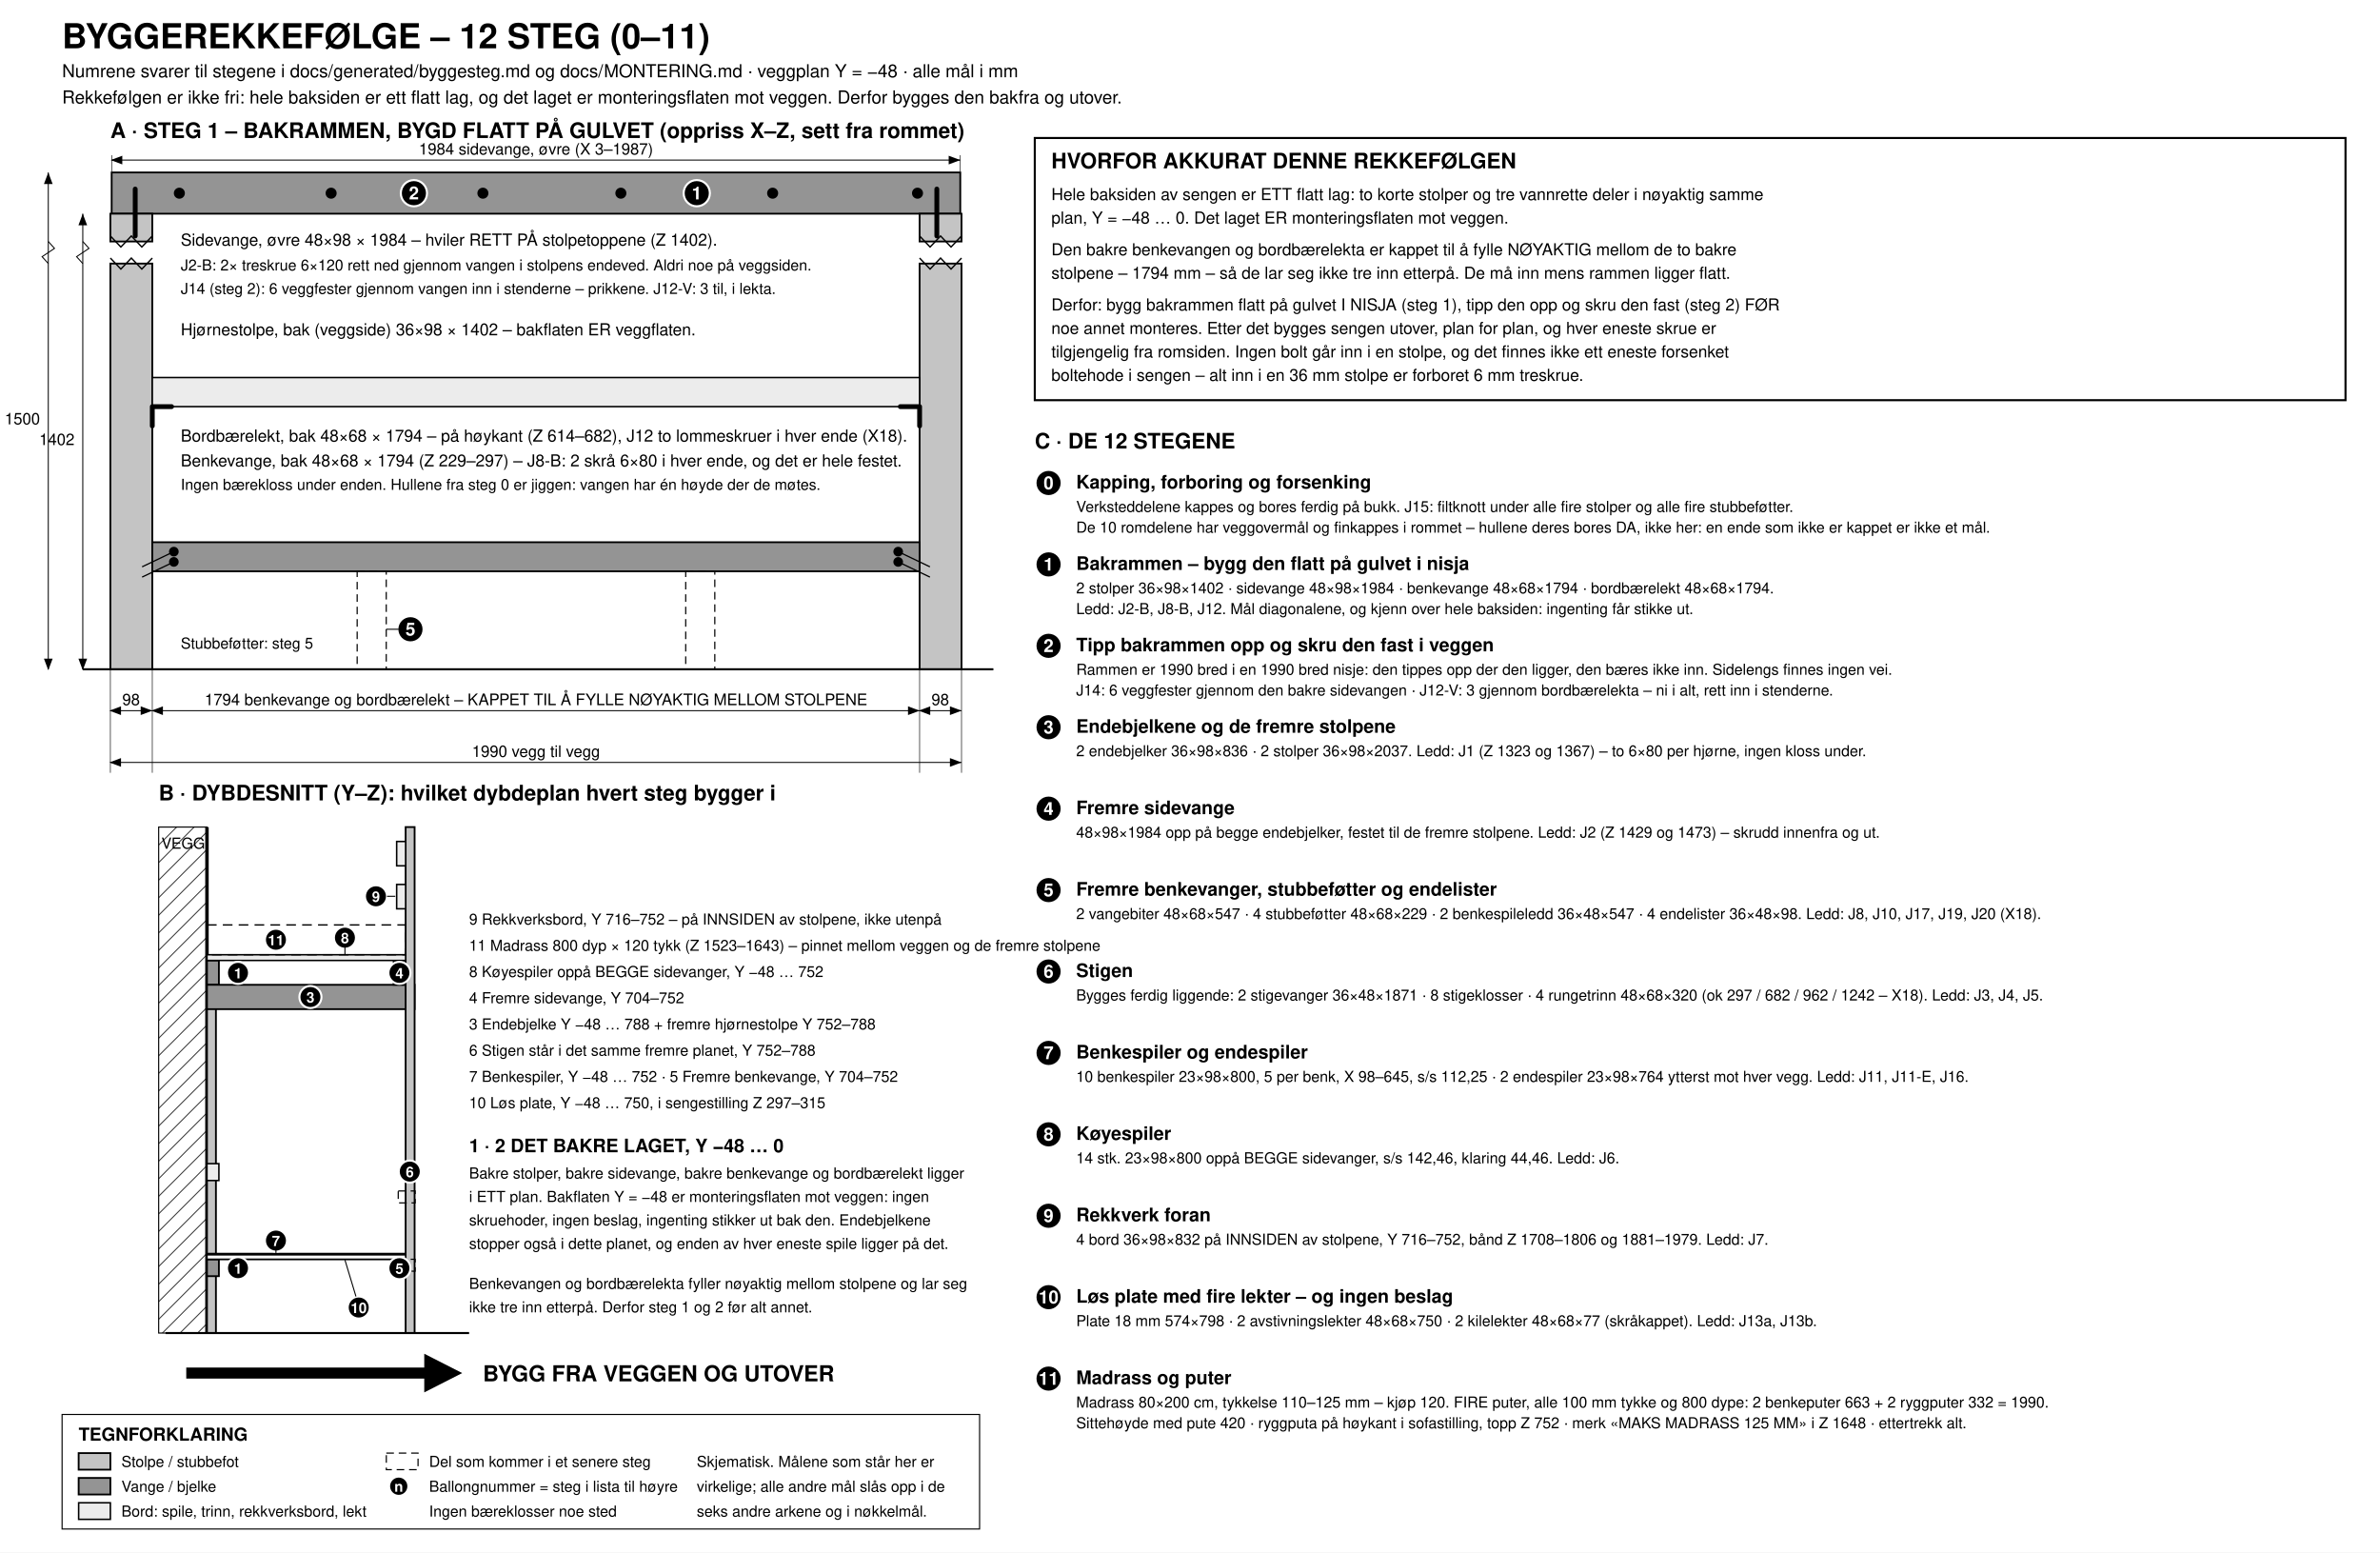
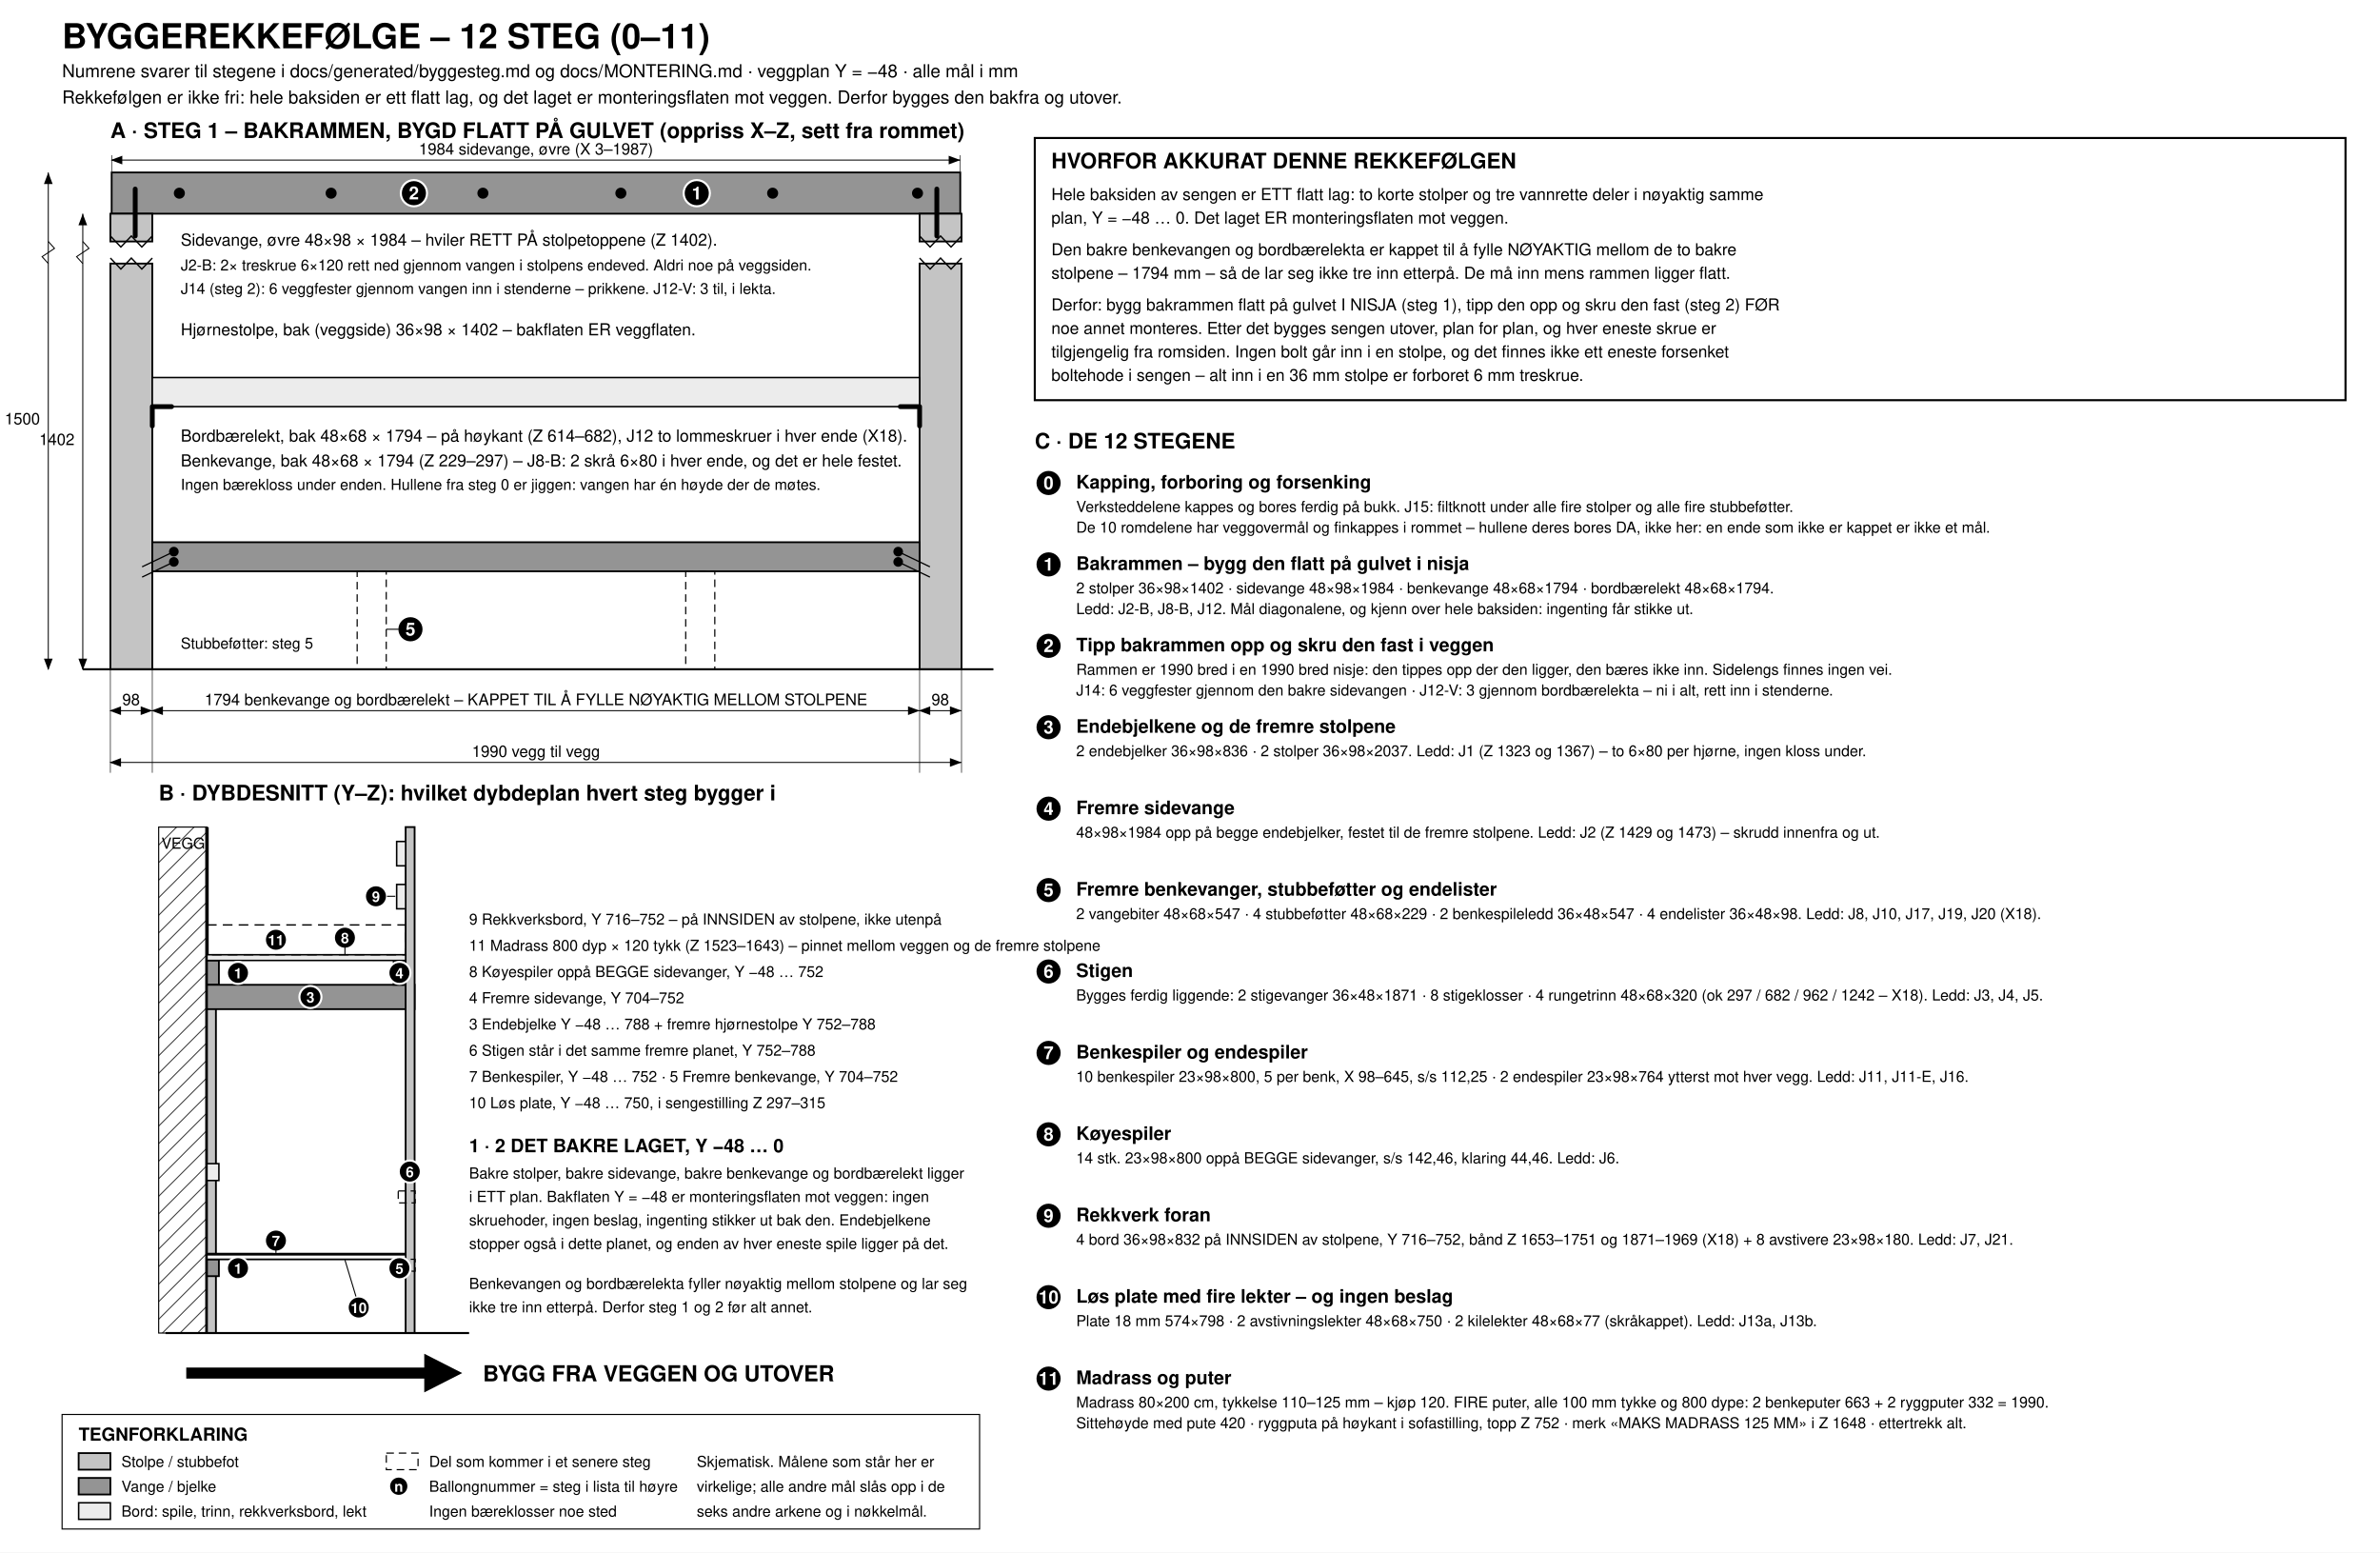
<svg xmlns="http://www.w3.org/2000/svg" viewBox="0 150 3450 2250" width="1600">
  <defs>
    <marker id="aE" markerWidth="13" markerHeight="10" refX="12" refY="4.5" orient="auto">
      <path d="M0,0 L12,4.5 L0,9 z" fill="#000" />
    </marker>
    <marker id="aS" markerWidth="13" markerHeight="10" refX="1" refY="4.5" orient="auto">
      <path d="M12,0 L0,4.5 L12,9 z" fill="#000" />
    </marker>
    <pattern id="wallh" width="18" height="18" patternUnits="userSpaceOnUse" patternTransform="rotate(45)">
      <rect width="18" height="18" fill="#fff" />
      <line x1="0" y1="0" x2="0" y2="18" stroke="#000" stroke-width="2" />
    </pattern>
    <pattern id="hatch" width="14" height="14" patternUnits="userSpaceOnUse" patternTransform="rotate(45)">
      <rect width="14" height="14" fill="#dcdcdc" />
      <line x1="0" y1="0" x2="0" y2="14" stroke="#000" stroke-width="1.7" />
    </pattern>
  </defs>
  <style>
    svg  { background:#fff; }
    text { font-family:Helvetica,Arial,sans-serif; fill:#000; font-size:24px; }
    .ttl { font-size:50px; font-weight:bold; }
    .sub { font-size:26px; }
    .pt  { font-size:31px; font-weight:bold; }
    .st  { font-size:27px; font-weight:bold; }
    .lbl { font-size:24px; }
    .sml { font-size:22px; }
    .dm  { font-size:23px; }
    .leg { font-size:26px; font-weight:bold; }
    .arrowlbl { font-size:32px; font-weight:bold; }
    .bal   { fill:#000; stroke:#fff; stroke-width:3; }
    .baln  { font-size:26px; font-weight:bold; fill:#fff; }
    .baln2 { font-size:21px; font-weight:bold; fill:#fff; }
    .pst { fill:#c4c4c4; stroke:#000; stroke-width:2.6; }
    .rai { fill:#949494; stroke:#000; stroke-width:2.6; }
    .brd { fill:#ececec; stroke:#000; stroke-width:2.2; }
    .blk { fill:url(#hatch); stroke:#000; stroke-width:2.2; }
    .pnl { fill:#fbfbfb; stroke:#000; stroke-width:2.2; }
    .gho { fill:none; stroke:#000; stroke-width:1.7; stroke-dasharray:11 7; }
    .mat { fill:none; stroke:#000; stroke-width:2; stroke-dasharray:14 9; }
    .wall{ fill:url(#wallh); stroke:#000; stroke-width:1.6; }
    .wallface { stroke:#000; stroke-width:5; }
    .dim { fill:none; stroke:#000; stroke-width:1.4; }
    .ext { fill:none; stroke:#000; stroke-width:0.9; }
    .ldr { fill:none; stroke:#000; stroke-width:1.5; }
    .grd { stroke:#000; stroke-width:3; }
    .scr { fill:#000; stroke:none; }
    .scrl{ fill:none; stroke:#000; stroke-width:1.8; }
    .stll{ fill:none; stroke:#000; stroke-width:7; stroke-linejoin:round; stroke-linecap:round; }
    .bigarrow { stroke:#000; stroke-width:16; }
    .legbox { fill:none; stroke:#000; stroke-width:1.6; }
    .notebox{ fill:#fff; stroke:#000; stroke-width:3; }
    .brk { fill:none; stroke:#000; stroke-width:2; }
  </style>
  <rect x="0" y="150" width="3450" height="2250" fill="#ffffff" />
  <text x="90" y="220" class="ttl">BYGGEREKKEFØLGE – 12 STEG (0–11)</text>
  <text x="90" y="262" class="sub">Numrene svarer til stegene i docs/generated/byggesteg.md og docs/MONTERING.md · veggplan Y = −48 · alle mål i mm</text>
  <text x="90" y="300" class="sub">Rekkefølgen er ikke fri: hele baksiden er ett flatt lag, og det laget er monteringsflaten mot veggen. Derfor bygges den bakfra og utover.</text>
  <text x="160" y="350" class="pt" text-anchor="start">A · STEG 1 – BAKRAMMEN, BYGD FLATT PÅ GULVET (oppriss X–Z, sett fra rommet)</text>
  <line x1="161.86" y1="399" x2="161.86" y2="375" class="ext" />
  <line x1="1392" y1="399" x2="1392" y2="375" class="ext" />
  <line x1="161.86" y1="382" x2="1392" y2="382" class="dim" marker-start="url(#aS)" marker-end="url(#aE)" />
  <text x="777" y="374" class="dm" text-anchor="middle">1984  sidevange, øvre (X 3–1987)</text>
  <rect x="161.86" y="399.94" width="1230.14" height="59.76" class="rai" />
  <rect x="160" y="459.7" width="60.76" height="40.3" class="pst" />
  <rect x="160" y="532" width="60.76" height="588" class="pst" />
  <polyline points="160,492 175.19,508 190.38,492 205.57,508 220.76,492" class="brk" />
  <polyline points="160,524 175.19,540 190.38,524 205.57,540 220.76,524" class="brk" />
  <rect x="1333.04" y="459.7" width="60.76" height="40.3" class="pst" />
  <rect x="1333.04" y="532" width="60.76" height="588" class="pst" />
  <polyline points="1333.04,492 1348.23,508 1363.42,492 1378.61,508 1393.8,492" class="brk" />
  <polyline points="1333.04,524 1348.23,540 1363.42,524 1378.61,540 1393.8,524" class="brk" />
  <rect x="220.76" y="697.16" width="1112.28" height="42.16" class="brd" />
  <rect x="220.76" y="935.86" width="1112.28" height="42.16" class="rai" />
  <rect x="517.74" y="978.02" width="42.16" height="141.98" class="gho" />
  <rect x="994" y="978.02" width="42.16" height="141.98" class="gho" />
  <line x1="120" y1="1120" x2="1440" y2="1120" class="grd" />
  <line x1="196" y1="492" x2="196" y2="424" class="stll" />
  <line x1="1358" y1="492" x2="1358" y2="424" class="stll" />
  <circle cx="260" cy="430" r="8" class="scr" />
  <circle cx="480" cy="430" r="8" class="scr" />
  <circle cx="700" cy="430" r="8" class="scr" />
  <circle cx="900" cy="430" r="8" class="scr" />
  <circle cx="1120" cy="430" r="8" class="scr" />
  <circle cx="1330" cy="430" r="8" class="scr" />
  <line x1="252" y1="949.5" x2="206" y2="971.5" class="scrl" />
  <circle cx="252" cy="949.5" r="7" class="scr" />
  <line x1="252" y1="964.38" x2="206" y2="986.38" class="scrl" />
  <circle cx="252" cy="964.38" r="7" class="scr" />
  <line x1="1302" y1="949.5" x2="1348" y2="971.5" class="scrl" />
  <circle cx="1302" cy="949.5" r="7" class="scr" />
  <line x1="1302" y1="964.38" x2="1348" y2="986.38" class="scrl" />
  <circle cx="1302" cy="964.38" r="7" class="scr" />
  <polyline points="248.76,739.32 220.76,739.32 220.76,767.32" class="stll" />
  <polyline points="1305.04,739.32 1333.04,739.32 1333.04,767.32" class="stll" />
  <circle cx="600" cy="430" r="19" class="bal" />
  <text x="600" y="439" class="baln" text-anchor="middle">2</text>
  <circle cx="1010" cy="430" r="19" class="bal" />
  <text x="1010" y="439" class="baln" text-anchor="middle">1</text>
  <circle cx="595" cy="1062" r="19" class="bal" />
  <text x="595" y="1071" class="baln" text-anchor="middle">5</text>
  <line x1="578" y1="1062" x2="560" y2="1062" class="ldr" />
  <text x="262" y="506" class="lbl" text-anchor="start">Sidevange, øvre 48×98 × 1984 – hviler RETT PÅ stolpetoppene (Z 1402).</text>
  <text x="262" y="542" class="sml" text-anchor="start">J2-B: 2× treskrue 6×120 rett ned gjennom vangen i stolpens endeved. Aldri noe på veggsiden.</text>
  <text x="262" y="576" class="sml" text-anchor="start">J14 (steg 2): 6 veggfester gjennom vangen inn i stenderne – prikkene. J12-V: 3 til, i lekta.</text>
  <text x="262" y="636" class="lbl" text-anchor="start">Hjørnestolpe, bak (veggside) 36×98 × 1402 – bakflaten ER veggflaten.</text>
  <text x="262" y="790" class="lbl" text-anchor="start">Bordbærelekt, bak 48×68 × 1794 – på høykant (Z 614–682), J12 to lommeskruer i hver ende (X18).</text>
  <text x="262" y="826" class="lbl" text-anchor="start">Benkevange, bak 48×68 × 1794 (Z 229–297) – J8-B: 2 skrå 6×80 i hver ende, og det er hele festet.</text>
  <text x="262" y="860" class="sml" text-anchor="start">Ingen bærekloss under enden. Hullene fra steg 0 er jiggen: vangen har én høyde der de møtes.</text>
  <text x="262" y="1090" class="sml" text-anchor="start">Stubbeføtter: steg 5</text>
  <line x1="160" y1="1120" x2="160" y2="1270" class="ext" />
  <line x1="220.76" y1="1120" x2="220.76" y2="1270" class="ext" />
  <line x1="1333.04" y1="1120" x2="1333.04" y2="1270" class="ext" />
  <line x1="1393.8" y1="1120" x2="1393.8" y2="1270" class="ext" />
  <line x1="160" y1="1180" x2="220.76" y2="1180" class="dim" marker-start="url(#aS)" marker-end="url(#aE)" />
  <text x="190" y="1172" class="dm" text-anchor="middle">98</text>
  <line x1="220.76" y1="1180" x2="1333.04" y2="1180" class="dim" marker-start="url(#aS)" marker-end="url(#aE)" />
  <text x="777" y="1172" class="dm" text-anchor="middle">1794  benkevange og bordbærelekt – KAPPET TIL Å FYLLE NØYAKTIG MELLOM STOLPENE</text>
  <line x1="1333.04" y1="1180" x2="1393.8" y2="1180" class="dim" marker-start="url(#aS)" marker-end="url(#aE)" />
  <text x="1363" y="1172" class="dm" text-anchor="middle">98</text>
  <line x1="160" y1="1255" x2="1393.8" y2="1255" class="dim" marker-start="url(#aS)" marker-end="url(#aE)" />
  <text x="777" y="1247" class="dm" text-anchor="middle">1990  vegg til vegg</text>
  <line x1="120" y1="1120" x2="120" y2="459.7" class="dim" marker-start="url(#aS)" marker-end="url(#aE)" />
  <polyline points="120,532 111,522 129,510 120,500" class="dim" />
  <text x="108" y="795" class="dm" text-anchor="end">1402</text>
  <line x1="70" y1="1120" x2="70" y2="399.94" class="dim" marker-start="url(#aS)" marker-end="url(#aE)" />
  <polyline points="70,532 61,522 79,510 70,500" class="dim" />
  <text x="58" y="765" class="dm" text-anchor="end">1500</text>
  <text x="230" y="1310" class="pt" text-anchor="start">B · DYBDESNITT (Y–Z): hvilket dybdeplan hvert steg bygger i</text>
  <rect x="230" y="1348.68" width="70" height="733.32" class="wall" />
  <line x1="300" y1="1348.68" x2="300" y2="2082" class="wallface" />
  <text x="234" y="1380" class="sml" text-anchor="start">VEGG</text>
  <rect x="300" y="1577.28" width="13" height="504.72" class="pst" />
  <rect x="300" y="1541.98" width="17.3" height="35.3" class="rai" />
  <rect x="300" y="1975.08" width="17.3" height="24.48" class="rai" />
  <rect x="300" y="1836.48" width="17.3" height="24.48" class="brd" />
  <rect x="300" y="1577.28" width="301" height="35.3" class="rai" />
  <rect x="588" y="1348.68" width="13" height="733.32" class="pst" />
  <rect x="570.7" y="1541.98" width="17.3" height="35.3" class="rai" />
  <rect x="570.7" y="1975.08" width="17.3" height="24.48" class="rai" />
  <rect x="577.28" y="1975.08" width="24.48" height="17.28" class="gho" />
  <rect x="577.28" y="1876.08" width="24.48" height="17.28" class="gho" />
  <rect x="300" y="1966.8" width="288" height="8.28" class="brd" />
  <rect x="300" y="1533.72" width="288" height="8.28" class="brd" />
  <rect x="300" y="1490.52" width="288" height="43.2" class="mat" />
  <rect x="575" y="1431.84" width="13" height="35.3" class="brd" />
  <rect x="575" y="1369.56" width="13" height="35.3" class="brd" />
  <rect x="300" y="1968.6" width="288" height="6.5" class="pnl" />
  <line x1="240" y1="2082" x2="680" y2="2082" class="grd" />
  <circle cx="345" cy="1560" r="16" class="bal" />
  <text x="345" y="1568" class="baln2" text-anchor="middle">1</text>
  <circle cx="345" cy="1988" r="16" class="bal" />
  <text x="345" y="1996" class="baln2" text-anchor="middle">1</text>
  <circle cx="450" cy="1595" r="16" class="bal" />
  <text x="450" y="1603" class="baln2" text-anchor="middle">3</text>
  <circle cx="579" cy="1560" r="16" class="bal" />
  <text x="579" y="1568" class="baln2" text-anchor="middle">4</text>
  <circle cx="579" cy="1988" r="16" class="bal" />
  <text x="579" y="1996" class="baln2" text-anchor="middle">5</text>
  <circle cx="594" cy="1848" r="16" class="bal" />
  <text x="594" y="1856" class="baln2" text-anchor="middle">6</text>
  <circle cx="400" cy="1948" r="16" class="bal" />
  <text x="400" y="1956" class="baln2" text-anchor="middle">7</text>
  <line x1="400" y1="1958" x2="400" y2="1966" class="ldr" />
  <circle cx="500" cy="1509" r="16" class="bal" />
  <text x="500" y="1517" class="baln2" text-anchor="middle">8</text>
  <line x1="500" y1="1519" x2="500" y2="1534" class="ldr" />
  <circle cx="545" cy="1449" r="16" class="bal" />
  <text x="545" y="1457" class="baln2" text-anchor="middle">9</text>
  <line x1="561" y1="1449" x2="573" y2="1449" class="ldr" />
  <circle cx="520" cy="2045" r="16" class="bal" />
  <text x="520" y="2053" class="baln2" text-anchor="middle">10</text>
  <line x1="516" y1="2029" x2="500" y2="1976" class="ldr" />
  <circle cx="400" cy="1512" r="16" class="bal" />
  <text x="400" y="1520" class="baln2" text-anchor="middle">11</text>
  <text x="680" y="1490" class="sml" text-anchor="start">9   Rekkverksbord, Y 716–752 – på INNSIDEN av stolpene, ikke utenpå</text>
  <text x="680" y="1528" class="sml" text-anchor="start">11  Madrass 800 dyp × 120 tykk (Z 1523–1643) – pinnet mellom veggen og de fremre stolpene</text>
  <text x="680" y="1566" class="sml" text-anchor="start">8   Køyespiler oppå BEGGE sidevanger, Y −48 … 752</text>
  <text x="680" y="1604" class="sml" text-anchor="start">4   Fremre sidevange, Y 704–752</text>
  <text x="680" y="1642" class="sml" text-anchor="start">3   Endebjelke Y −48 … 788 + fremre hjørnestolpe Y 752–788</text>
  <text x="680" y="1680" class="sml" text-anchor="start">6   Stigen står i det samme fremre planet, Y 752–788</text>
  <text x="680" y="1718" class="sml" text-anchor="start">7   Benkespiler, Y −48 … 752 · 5 Fremre benkevange, Y 704–752</text>
  <text x="680" y="1756" class="sml" text-anchor="start">10  Løs plate, Y −48 … 750, i sengestilling Z 297–315</text>
  <text x="680" y="1820" class="st" text-anchor="start">1 · 2   DET BAKRE LAGET, Y −48 … 0</text>
  <text x="680" y="1858" class="sml" text-anchor="start">Bakre stolper, bakre sidevange, bakre benkevange og bordbærelekt ligger</text>
  <text x="680" y="1892" class="sml" text-anchor="start">i ETT plan. Bakflaten Y = −48 er monteringsflaten mot veggen: ingen</text>
  <text x="680" y="1926" class="sml" text-anchor="start">skruehoder, ingen beslag, ingenting stikker ut bak den. Endebjelkene</text>
  <text x="680" y="1960" class="sml" text-anchor="start">stopper også i dette planet, og enden av hver eneste spile ligger på det.</text>
  <text x="680" y="2018" class="sml" text-anchor="start">Benkevangen og bordbærelekta fyller nøyaktig mellom stolpene og lar seg</text>
  <text x="680" y="2052" class="sml" text-anchor="start">ikke tre inn etterpå. Derfor steg 1 og 2 før alt annet.</text>
  <line x1="270" y1="2140" x2="620" y2="2140" class="bigarrow" />
  <polygon points="670,2140 615,2112 615,2168" class="scr" />
  <text x="700" y="2152" class="arrowlbl" text-anchor="start">BYGG FRA VEGGEN OG UTOVER</text>
  <rect x="1500" y="350" width="1900" height="380" class="notebox" />
  <text x="1524" y="394" class="pt" text-anchor="start">HVORFOR AKKURAT DENNE REKKEFØLGEN</text>
  <text x="1524" y="440" class="lbl" text-anchor="start">Hele baksiden av sengen er ETT flatt lag: to korte stolper og tre vannrette deler i nøyaktig samme</text>
  <text x="1524" y="474" class="lbl" text-anchor="start">plan, Y = −48 … 0. Det laget ER monteringsflaten mot veggen.</text>
  <text x="1524" y="520" class="lbl" text-anchor="start">Den bakre benkevangen og bordbærelekta er kappet til å fylle NØYAKTIG mellom de to bakre</text>
  <text x="1524" y="554" class="lbl" text-anchor="start">stolpene – 1794 mm – så de lar seg ikke tre inn etterpå. De må inn mens rammen ligger flatt.</text>
  <text x="1524" y="600" class="lbl" text-anchor="start">Derfor: bygg bakrammen flatt på gulvet I NISJA (steg 1), tipp den opp og skru den fast (steg 2) FØR</text>
  <text x="1524" y="634" class="lbl" text-anchor="start">noe annet monteres. Etter det bygges sengen utover, plan for plan, og hver eneste skrue er</text>
  <text x="1524" y="668" class="lbl" text-anchor="start">tilgjengelig fra romsiden. Ingen bolt går inn i en stolpe, og det finnes ikke ett eneste forsenket</text>
  <text x="1524" y="702" class="lbl" text-anchor="start">boltehode i sengen – alt inn i en 36 mm stolpe er forboret 6 mm treskrue.</text>
  <text x="1500" y="800" class="pt" text-anchor="start">C · DE 12 STEGENE</text>
  <circle cx="1520" cy="850" r="19" class="bal" />
  <text x="1520" y="859" class="baln" text-anchor="middle">0</text>
  <text x="1560" y="858" class="st" text-anchor="start">Kapping, forboring og forsenking</text>
  <text x="1560" y="892" class="sml" text-anchor="start">Verksteddelene kappes og bores ferdig på bukk. J15: filtknott under alle fire stolper og alle fire stubbeføtter.</text>
  <text x="1560" y="922" class="sml" text-anchor="start">De 10 romdelene har veggovermål og finkappes i rommet – hullene deres bores DA, ikke her: en ende som ikke er kappet er ikke et mål.</text>
  <circle cx="1520" cy="968" r="19" class="bal" />
  <text x="1520" y="977" class="baln" text-anchor="middle">1</text>
  <text x="1560" y="976" class="st" text-anchor="start">Bakrammen – bygg den flatt på gulvet i nisja</text>
  <text x="1560" y="1010" class="sml" text-anchor="start">2 stolper 36×98×1402 · sidevange 48×98×1984 · benkevange 48×68×1794 · bordbærelekt 48×68×1794.</text>
  <text x="1560" y="1040" class="sml" text-anchor="start">Ledd: J2-B, J8-B, J12.  Mål diagonalene, og kjenn over hele baksiden: ingenting får stikke ut.</text>
  <circle cx="1520" cy="1086" r="19" class="bal" />
  <text x="1520" y="1095" class="baln" text-anchor="middle">2</text>
  <text x="1560" y="1094" class="st" text-anchor="start">Tipp bakrammen opp og skru den fast i veggen</text>
  <text x="1560" y="1128" class="sml" text-anchor="start">Rammen er 1990 bred i en 1990 bred nisje: den tippes opp der den ligger, den bæres ikke inn. Sidelengs finnes ingen vei.</text>
  <text x="1560" y="1158" class="sml" text-anchor="start">J14: 6 veggfester gjennom den bakre sidevangen · J12-V: 3 gjennom bordbærelekta – ni i alt, rett inn i stenderne.</text>
  <circle cx="1520" cy="1204" r="19" class="bal" />
  <text x="1520" y="1213" class="baln" text-anchor="middle">3</text>
  <text x="1560" y="1212" class="st" text-anchor="start">Endebjelkene og de fremre stolpene</text>
  <text x="1560" y="1246" class="sml" text-anchor="start">2 endebjelker 36×98×836 · 2 stolper 36×98×2037. Ledd: J1 (Z 1323 og 1367) – to 6×80 per hjørne, ingen kloss under.</text>
  <circle cx="1520" cy="1322" r="19" class="bal" />
  <text x="1520" y="1331" class="baln" text-anchor="middle">4</text>
  <text x="1560" y="1330" class="st" text-anchor="start">Fremre sidevange</text>
  <text x="1560" y="1364" class="sml" text-anchor="start">48×98×1984 opp på begge endebjelker, festet til de fremre stolpene.  Ledd: J2 (Z 1429 og 1473) – skrudd innenfra og ut.</text>
  <circle cx="1520" cy="1440" r="19" class="bal" />
  <text x="1520" y="1449" class="baln" text-anchor="middle">5</text>
  <text x="1560" y="1448" class="st" text-anchor="start">Fremre benkevanger, stubbeføtter og endelister</text>
  <text x="1560" y="1482" class="sml" text-anchor="start">2 vangebiter 48×68×547 · 4 stubbeføtter 48×68×229 · 2 benkespileledd 36×48×547 · 4 endelister 36×48×98.  Ledd: J8, J10, J17, J19, J20 (X18).</text>
  <circle cx="1520" cy="1558" r="19" class="bal" />
  <text x="1520" y="1567" class="baln" text-anchor="middle">6</text>
  <text x="1560" y="1566" class="st" text-anchor="start">Stigen</text>
  <text x="1560" y="1600" class="sml" text-anchor="start">Bygges ferdig liggende: 2 stigevanger 36×48×1871 · 8 stigeklosser · 4 rungetrinn 48×68×320 (ok 297 / 682 / 962 / 1242 – X18).  Ledd: J3, J4, J5.</text>
  <circle cx="1520" cy="1676" r="19" class="bal" />
  <text x="1520" y="1685" class="baln" text-anchor="middle">7</text>
  <text x="1560" y="1684" class="st" text-anchor="start">Benkespiler og endespiler</text>
  <text x="1560" y="1718" class="sml" text-anchor="start">10 benkespiler 23×98×800, 5 per benk, X 98–645, s/s 112,25 · 2 endespiler 23×98×764 ytterst mot hver vegg.  Ledd: J11, J11-E, J16.</text>
  <circle cx="1520" cy="1794" r="19" class="bal" />
  <text x="1520" y="1803" class="baln" text-anchor="middle">8</text>
  <text x="1560" y="1802" class="st" text-anchor="start">Køyespiler</text>
  <text x="1560" y="1836" class="sml" text-anchor="start">14 stk. 23×98×800 oppå BEGGE sidevanger, s/s 142,46, klaring 44,46.  Ledd: J6.</text>
  <circle cx="1520" cy="1912" r="19" class="bal" />
  <text x="1520" y="1921" class="baln" text-anchor="middle">9</text>
  <text x="1560" y="1920" class="st" text-anchor="start">Rekkverk foran</text>
-   <text x="1560" y="1954" class="sml" text-anchor="start">4 bord 36×98×832 på INNSIDEN av stolpene, Y 716–752, bånd Z 1708–1806 og 1881–1979.  Ledd: J7.</text>
+   <text x="1560" y="1954" class="sml" text-anchor="start">4 bord 36×98×832 på INNSIDEN av stolpene, Y 716–752, bånd Z 1653–1751 og 1871–1969 (X18) + 8 avstivere 23×98×180.  Ledd: J7, J21.</text>
  <circle cx="1520" cy="2030" r="19" class="bal" />
  <text x="1520" y="2039" class="baln" text-anchor="middle">10</text>
  <text x="1560" y="2038" class="st" text-anchor="start">Løs plate med fire lekter – og ingen beslag</text>
  <text x="1560" y="2072" class="sml" text-anchor="start">Plate 18 mm 574×798 · 2 avstivningslekter 48×68×750 · 2 kilelekter 48×68×77 (skråkappet).  Ledd: J13a, J13b.</text>
  <circle cx="1520" cy="2148" r="19" class="bal" />
  <text x="1520" y="2157" class="baln" text-anchor="middle">11</text>
  <text x="1560" y="2156" class="st" text-anchor="start">Madrass og puter</text>
  <text x="1560" y="2190" class="sml" text-anchor="start">Madrass 80×200 cm, tykkelse 110–125 mm – kjøp 120. FIRE puter, alle 100 mm tykke og 800 dype: 2 benkeputer 663 + 2 ryggputer 332 = 1990.</text>
  <text x="1560" y="2220" class="sml" text-anchor="start">Sittehøyde med pute 420 · ryggputa på høykant i sofastilling, topp Z 752 · merk «MAKS MADRASS 125 MM» i Z 1648 · ettertrekk alt.</text>
  <rect x="90" y="2200" width="1330" height="166" class="legbox" />
  <text x="114" y="2238" class="leg" text-anchor="start">TEGNFORKLARING</text>
  <rect x="114" y="2256" width="46" height="24" class="pst" />
  <text x="176" y="2276" class="sml" text-anchor="start">Stolpe / stubbefot</text>
  <rect x="114" y="2292" width="46" height="24" class="rai" />
  <text x="176" y="2312" class="sml" text-anchor="start">Vange / bjelke</text>
  <rect x="114" y="2328" width="46" height="24" class="brd" />
  <text x="176" y="2348" class="sml" text-anchor="start">Bord: spile, trinn, rekkverksbord, lekt</text>
  <rect x="560" y="2256" width="46" height="24" class="gho" />
  <text x="622" y="2276" class="sml" text-anchor="start">Del som kommer i et senere steg</text>
  <circle cx="578" cy="2304" r="14" class="bal" />
  <text x="578" y="2312" class="baln2" text-anchor="middle">n</text>
  <text x="622" y="2312" class="sml" text-anchor="start">Ballongnummer = steg i lista til høyre</text>
  <text x="622" y="2348" class="sml" text-anchor="start">Ingen bæreklosser noe sted</text>
  <text x="1010" y="2276" class="sml" text-anchor="start">Skjematisk. Målene som står her er</text>
  <text x="1010" y="2312" class="sml" text-anchor="start">virkelige; alle andre mål slås opp i de</text>
  <text x="1010" y="2348" class="sml" text-anchor="start">seks andre arkene og i nøkkelmål.</text>
</svg>
